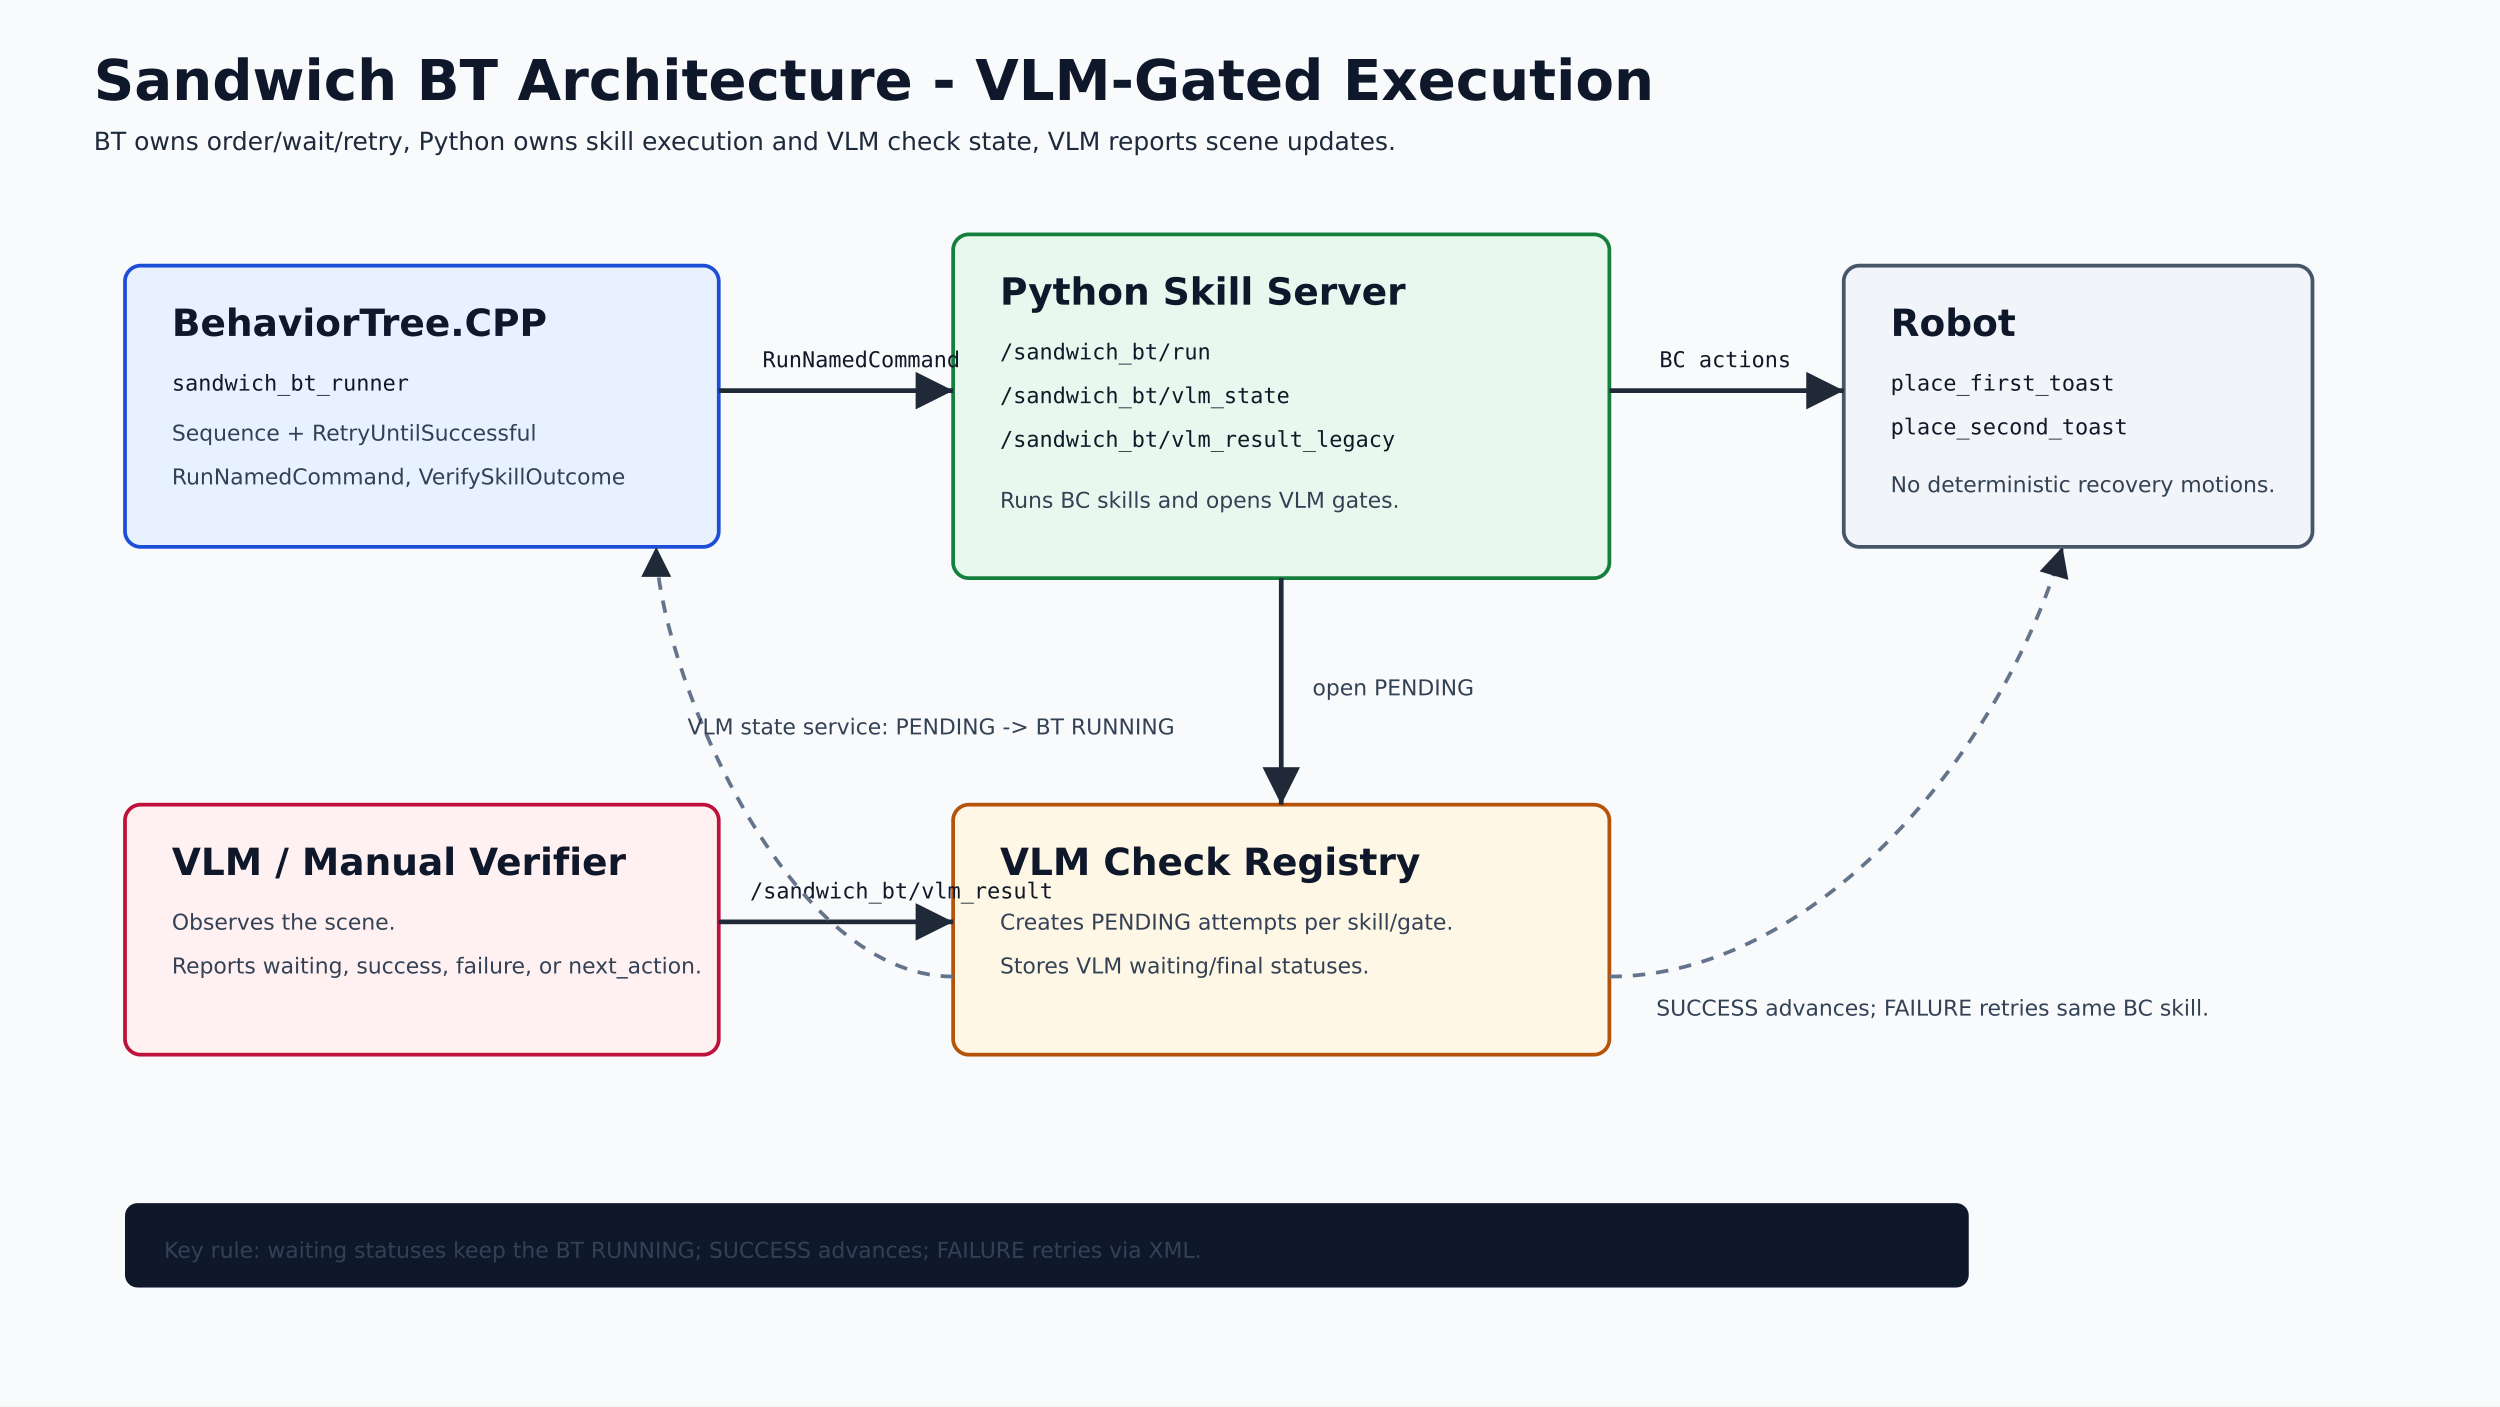
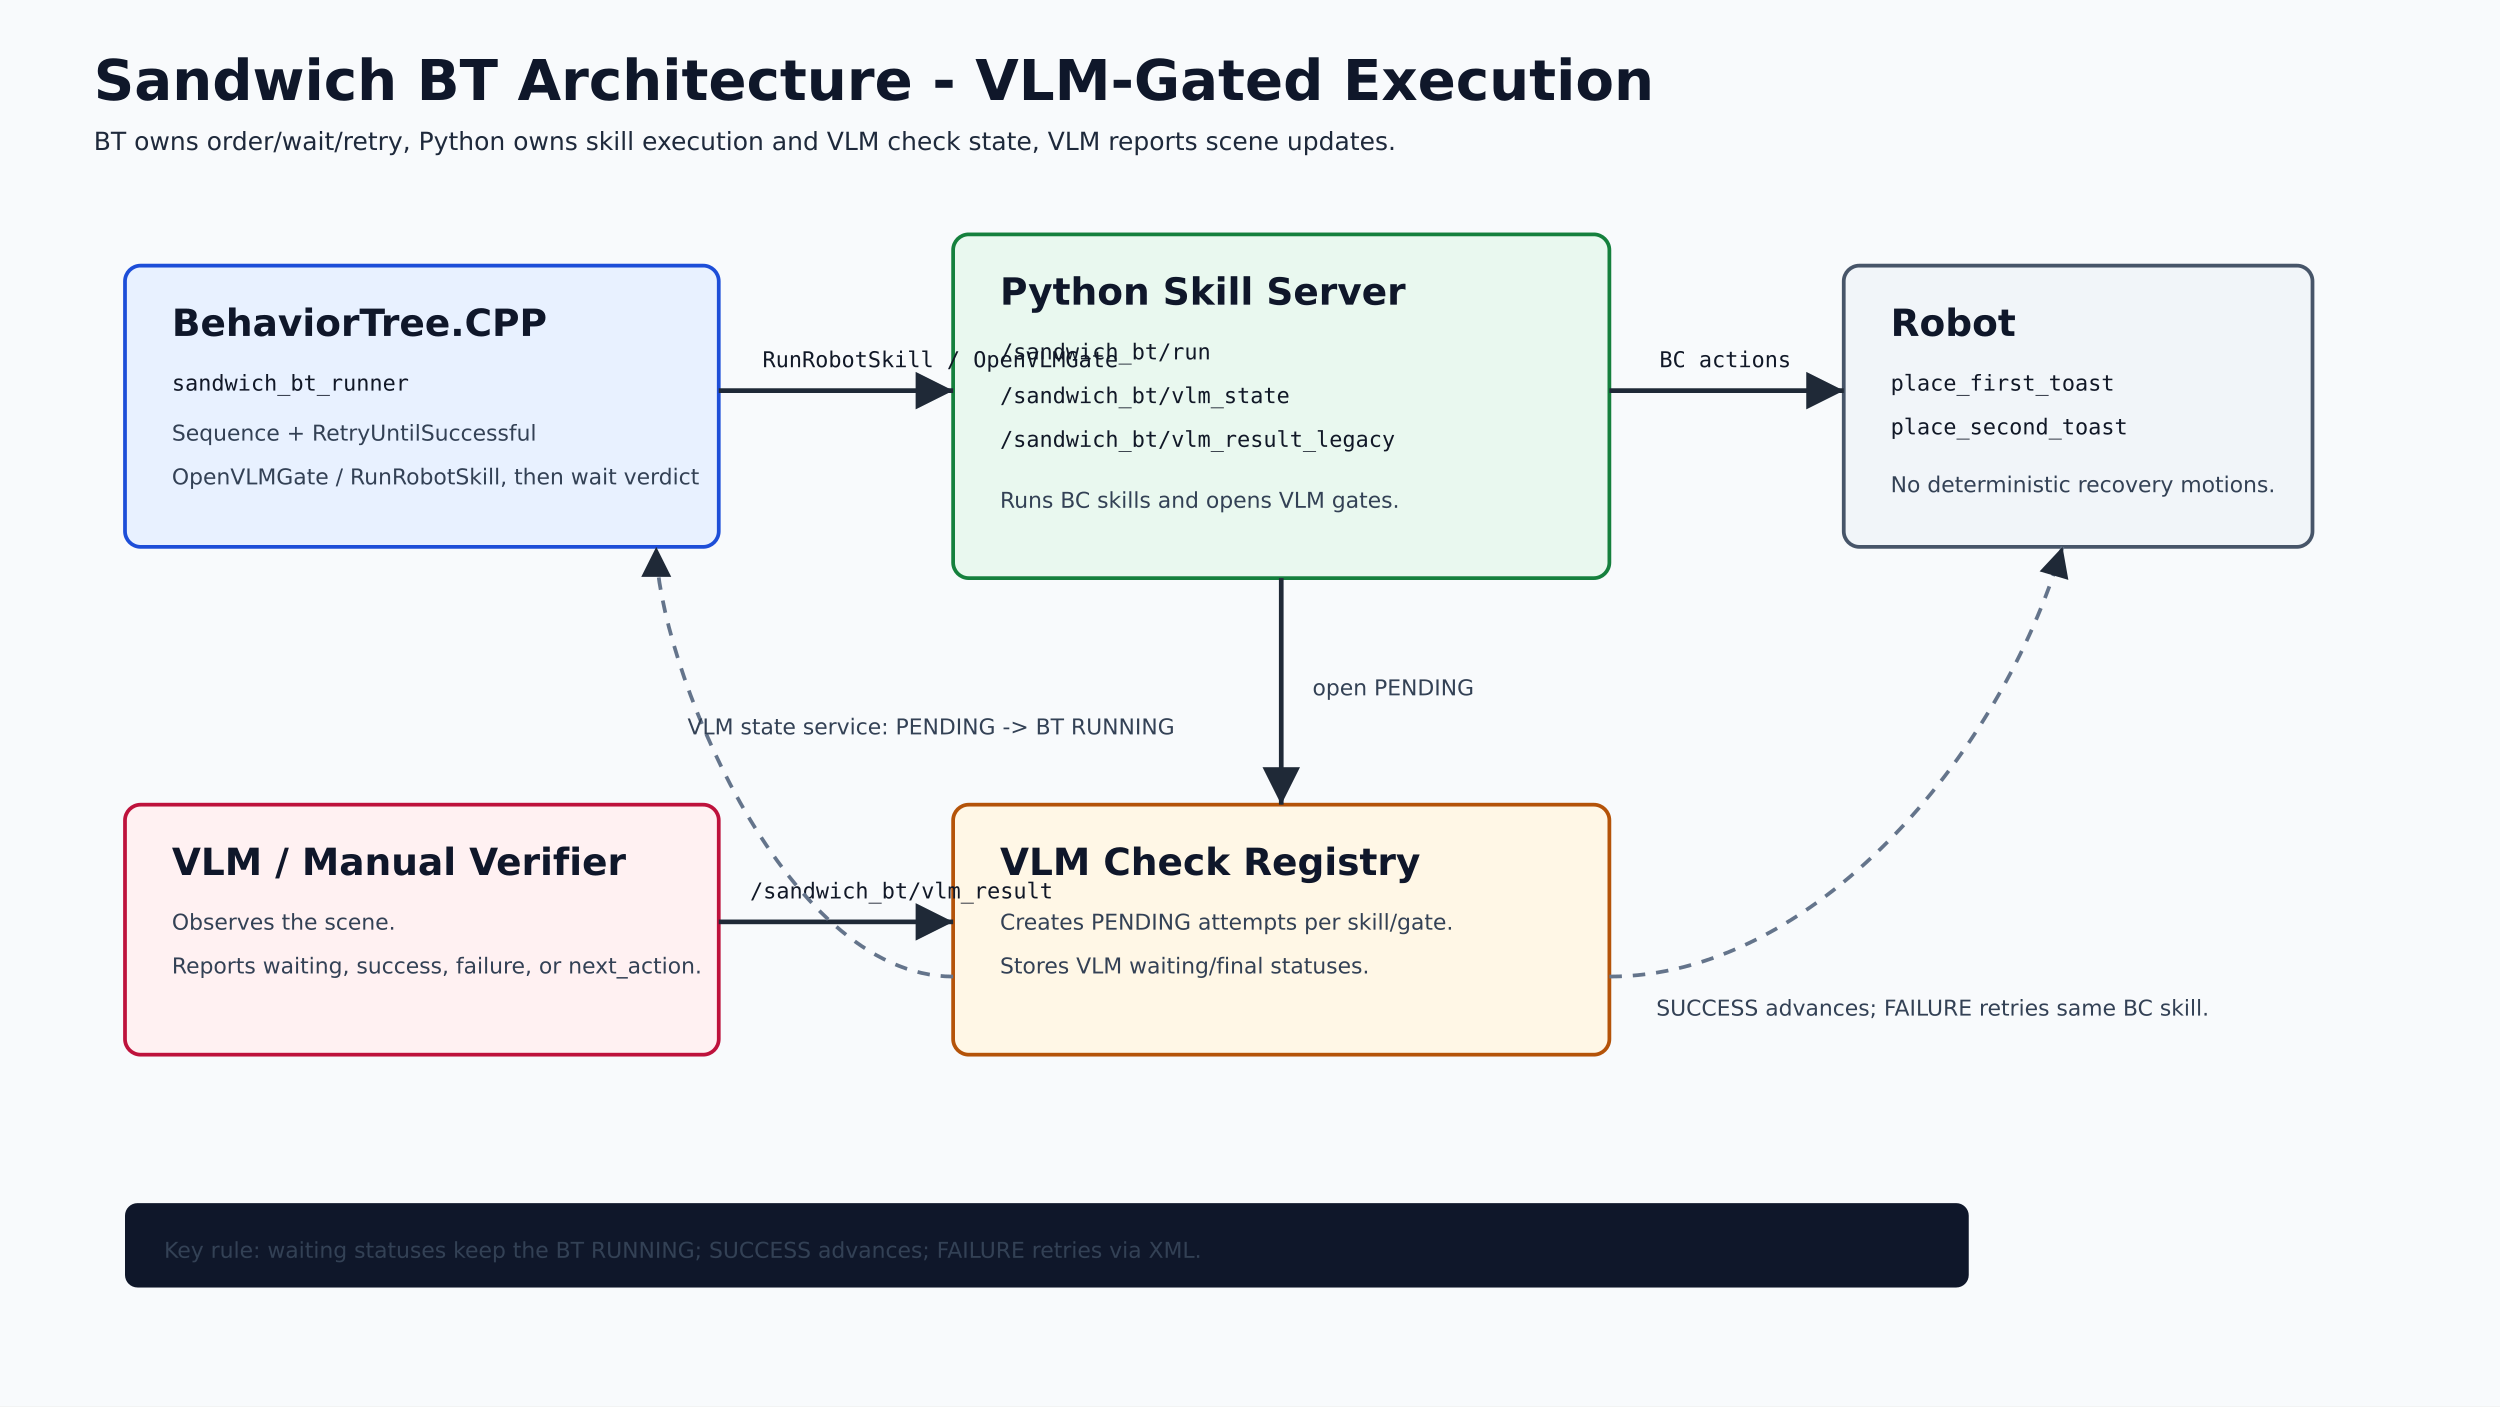
<svg xmlns="http://www.w3.org/2000/svg" width="1600" height="900" viewBox="0 0 1600 900" role="img" aria-labelledby="title desc">
  <defs>
    <marker id="arrow" markerWidth="12" markerHeight="12" refX="10" refY="6" orient="auto" markerUnits="strokeWidth">
      <path d="M2,2 L10,6 L2,10 Z" fill="#1f2937" />
    </marker>
    <style>
      .bg { fill: #f8fafc; }
      .box { fill: #ffffff; stroke: #334155; stroke-width: 2.4; rx: 10; }
      .blue { fill: #e8f1ff; stroke: #1d4ed8; }
      .green { fill: #e9f8ef; stroke: #15803d; }
      .amber { fill: #fff7e6; stroke: #b45309; }
      .red { fill: #fff1f2; stroke: #be123c; }
      .gray { fill: #f1f5f9; stroke: #475569; }
      .arrow { stroke: #1f2937; stroke-width: 3; fill: none; marker-end: url(#arrow); }
      .soft { stroke: #64748b; stroke-width: 2.4; fill: none; marker-end: url(#arrow); stroke-dasharray: 8 7; }
      .title { font: 700 36px "DejaVu Sans", Arial, sans-serif; fill: #0f172a; }
      .h1 { font: 700 24px "DejaVu Sans", Arial, sans-serif; fill: #0f172a; }
      .h2 { font: 700 19px "DejaVu Sans", Arial, sans-serif; fill: #0f172a; }
      .txt { font: 16px "DejaVu Sans", Arial, sans-serif; fill: #1e293b; }
      .small { font: 14px "DejaVu Sans", Arial, sans-serif; fill: #334155; }
      .mono { font: 14px "DejaVu Sans Mono", Consolas, monospace; fill: #111827; }
    </style>
  </defs>
  <rect class="bg" width="1600" height="900" />
  <text class="title" x="60" y="64">Sandwich BT Architecture - VLM-Gated Execution</text>
  <text class="txt" x="60" y="96">BT owns order/wait/retry, Python owns skill execution and VLM check state, VLM reports scene updates.</text>
  <rect class="box blue" x="80" y="170" width="380" height="180" />
  <text class="h1" x="110" y="215">BehaviorTree.CPP</text>
  <text class="mono" x="110" y="250">sandwich_bt_runner</text>
  <text class="small" x="110" y="282">Sequence + RetryUntilSuccessful</text>
-   <text class="small" x="110" y="310">RunNamedCommand, VerifySkillOutcome</text>
+   <text class="small" x="110" y="310">OpenVLMGate / RunRobotSkill, then wait verdict</text>
  <rect class="box green" x="610" y="150" width="420" height="220" />
  <text class="h1" x="640" y="195">Python Skill Server</text>
  <text class="mono" x="640" y="230">/sandwich_bt/run</text>
  <text class="mono" x="640" y="258">/sandwich_bt/vlm_state</text>
  <text class="mono" x="640" y="286">/sandwich_bt/vlm_result_legacy</text>
  <text class="small" x="640" y="325">Runs BC skills and opens VLM gates.</text>
  <rect class="box gray" x="1180" y="170" width="300" height="180" />
  <text class="h1" x="1210" y="215">Robot</text>
  <text class="mono" x="1210" y="250">place_first_toast</text>
  <text class="mono" x="1210" y="278">place_second_toast</text>
  <text class="small" x="1210" y="315">No deterministic recovery motions.</text>
  <rect class="box amber" x="610" y="515" width="420" height="160" />
  <text class="h1" x="640" y="560">VLM Check Registry</text>
  <text class="small" x="640" y="595">Creates PENDING attempts per skill/gate.</text>
  <text class="small" x="640" y="623">Stores VLM waiting/final statuses.</text>
  <rect class="box red" x="80" y="515" width="380" height="160" />
  <text class="h1" x="110" y="560">VLM / Manual Verifier</text>
  <text class="small" x="110" y="595">Observes the scene.</text>
  <text class="small" x="110" y="623">Reports waiting, success, failure, or next_action.</text>
  <path class="arrow" d="M460 250 C520 250 545 250 610 250" />
-   <text class="mono" x="488" y="235">RunNamedCommand</text>
+   <text class="mono" x="488" y="235">RunRobotSkill / OpenVLMGate</text>
  <path class="arrow" d="M1030 250 C1085 250 1120 250 1180 250" />
  <text class="mono" x="1062" y="235">BC actions</text>
  <path class="arrow" d="M820 370 C820 430 820 470 820 515" />
  <text class="small" x="840" y="445">open PENDING</text>
  <path class="arrow" d="M460 590 C520 590 545 590 610 590" />
  <text class="mono" x="480" y="575">/sandwich_bt/vlm_result</text>
  <path class="soft" d="M610 625 C500 625 420 420 420 350" />
  <text class="small" x="440" y="470">VLM state service: PENDING -&gt; BT RUNNING</text>
  <path class="soft" d="M1030 625 C1160 625 1280 485 1320 350" />
  <text class="small" x="1060" y="650">SUCCESS advances; FAILURE retries same BC skill.</text>
  <rect x="80" y="770" width="1180" height="54" rx="8" fill="#0f172a" />
  <text x="105" y="805" class="small" fill="#ffffff">Key rule: waiting statuses keep the BT RUNNING; SUCCESS advances; FAILURE retries via XML.</text>
</svg>
